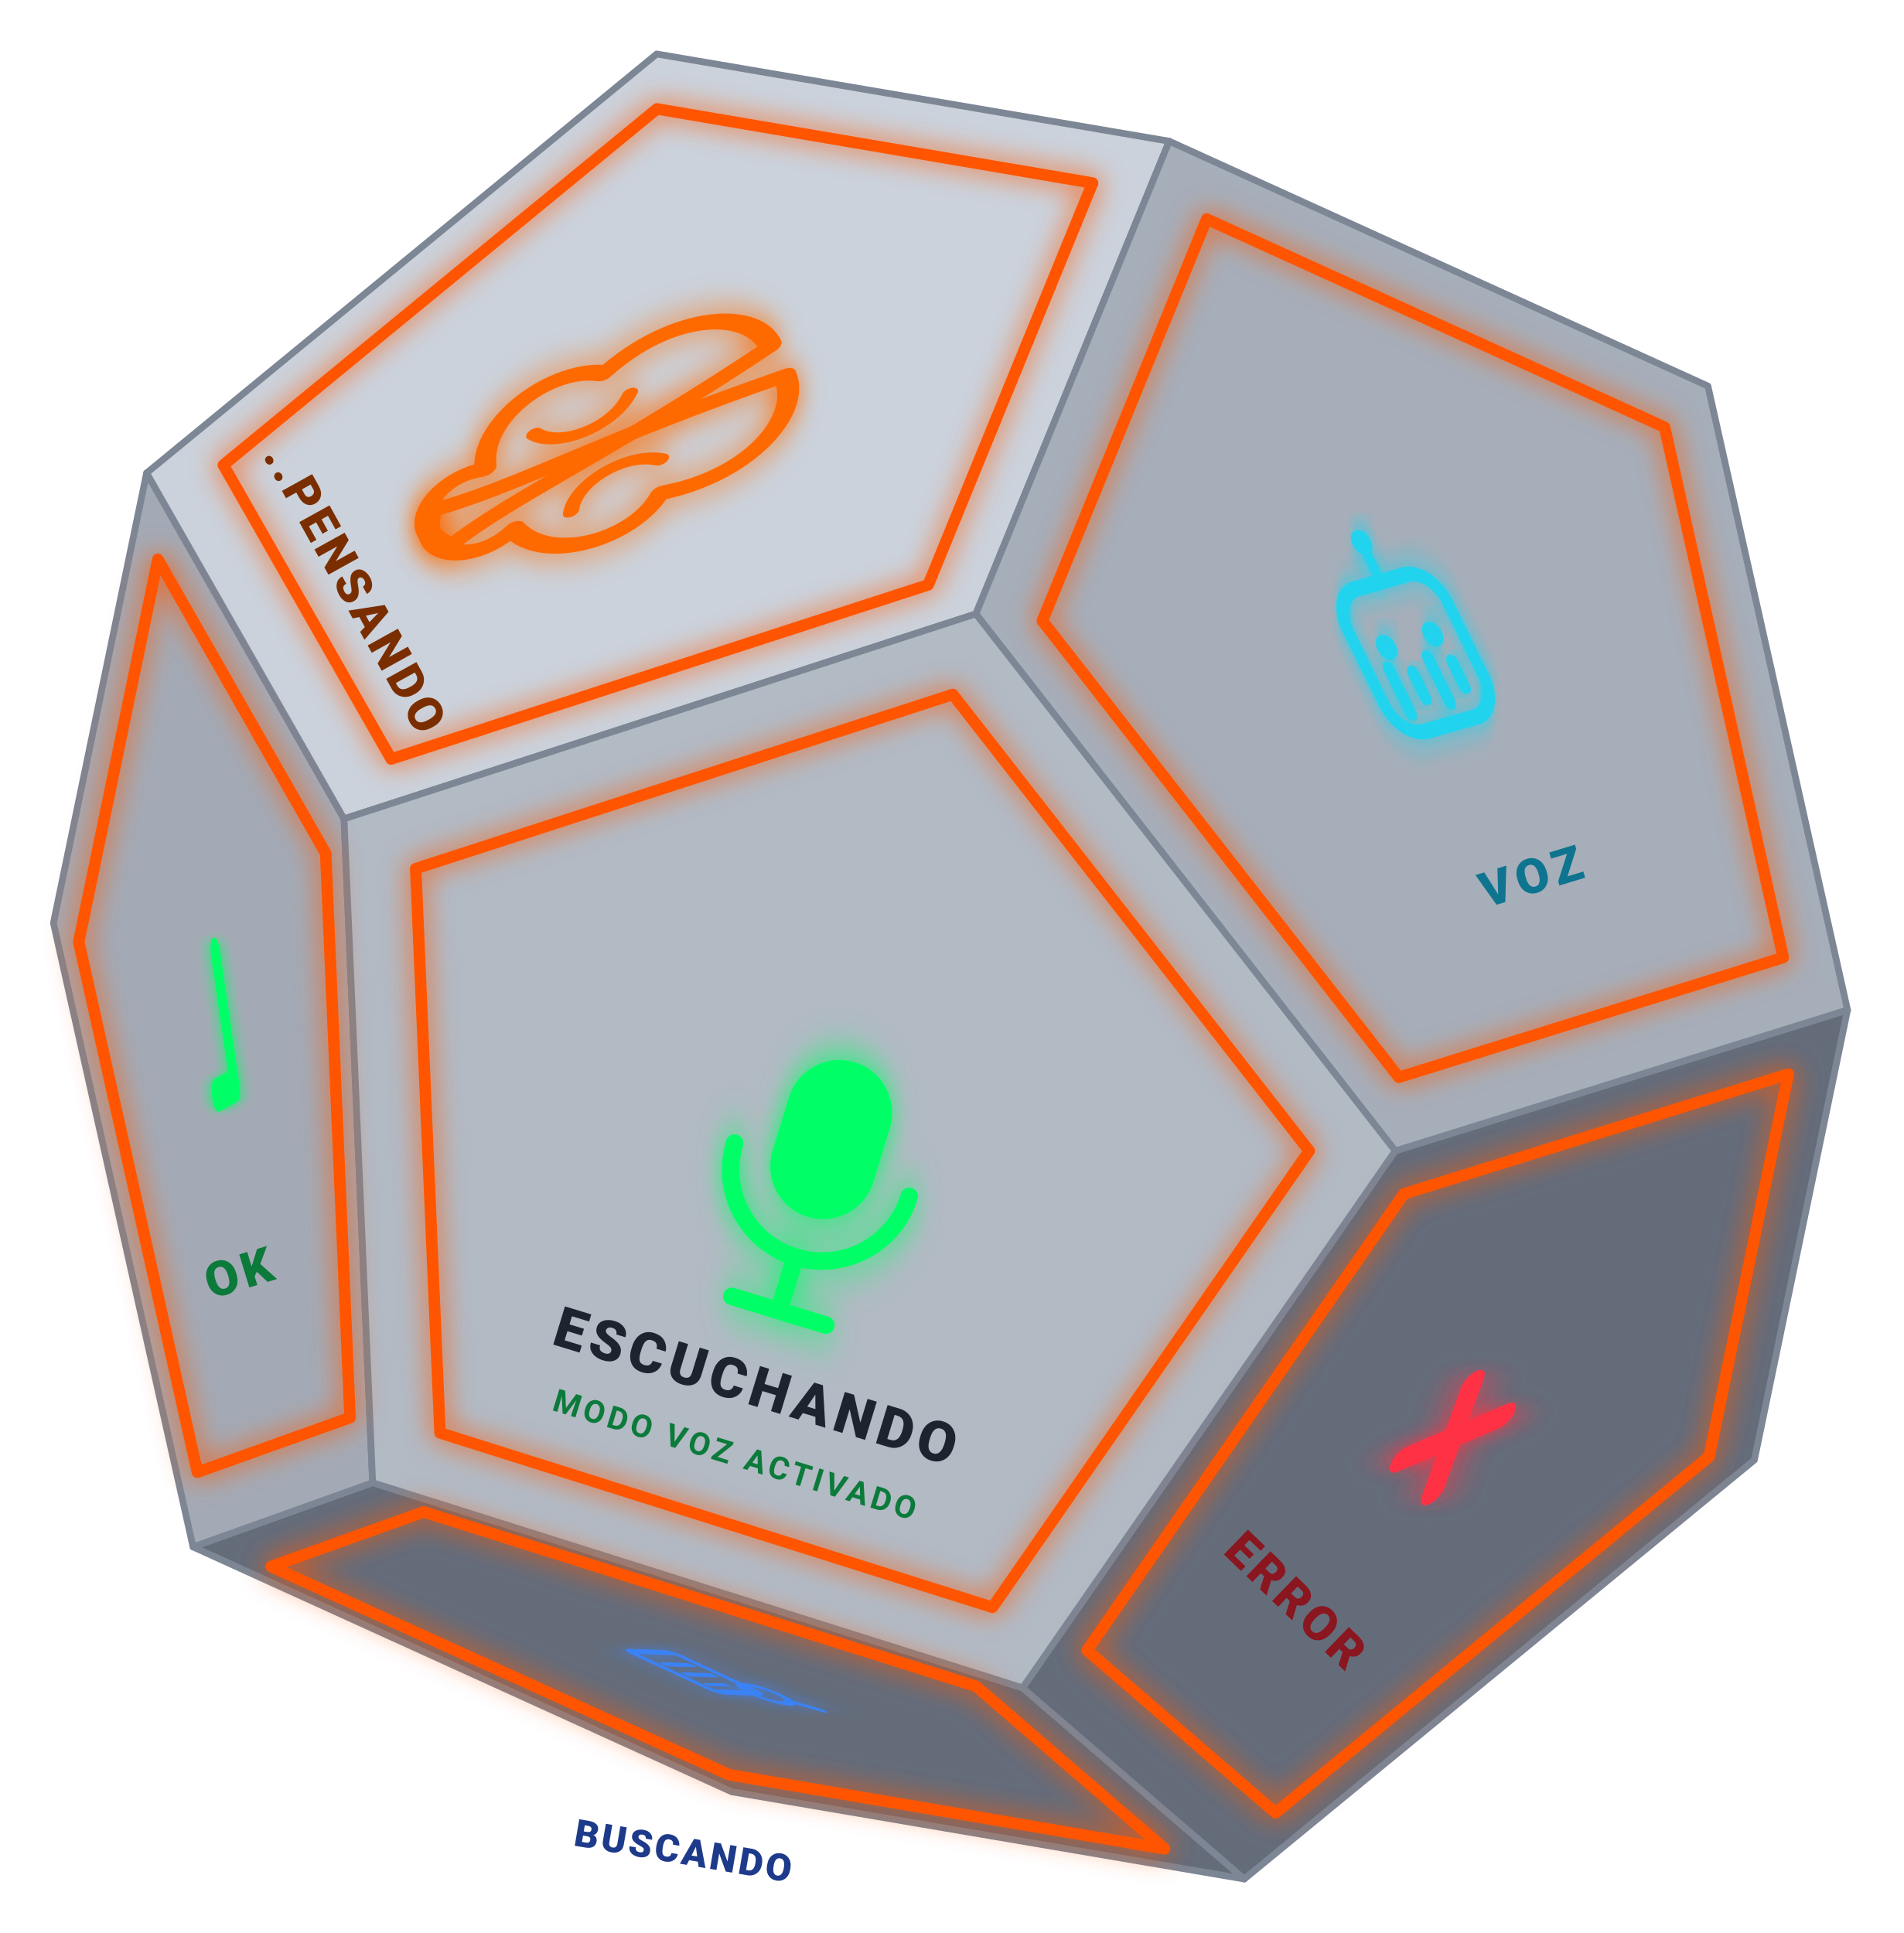
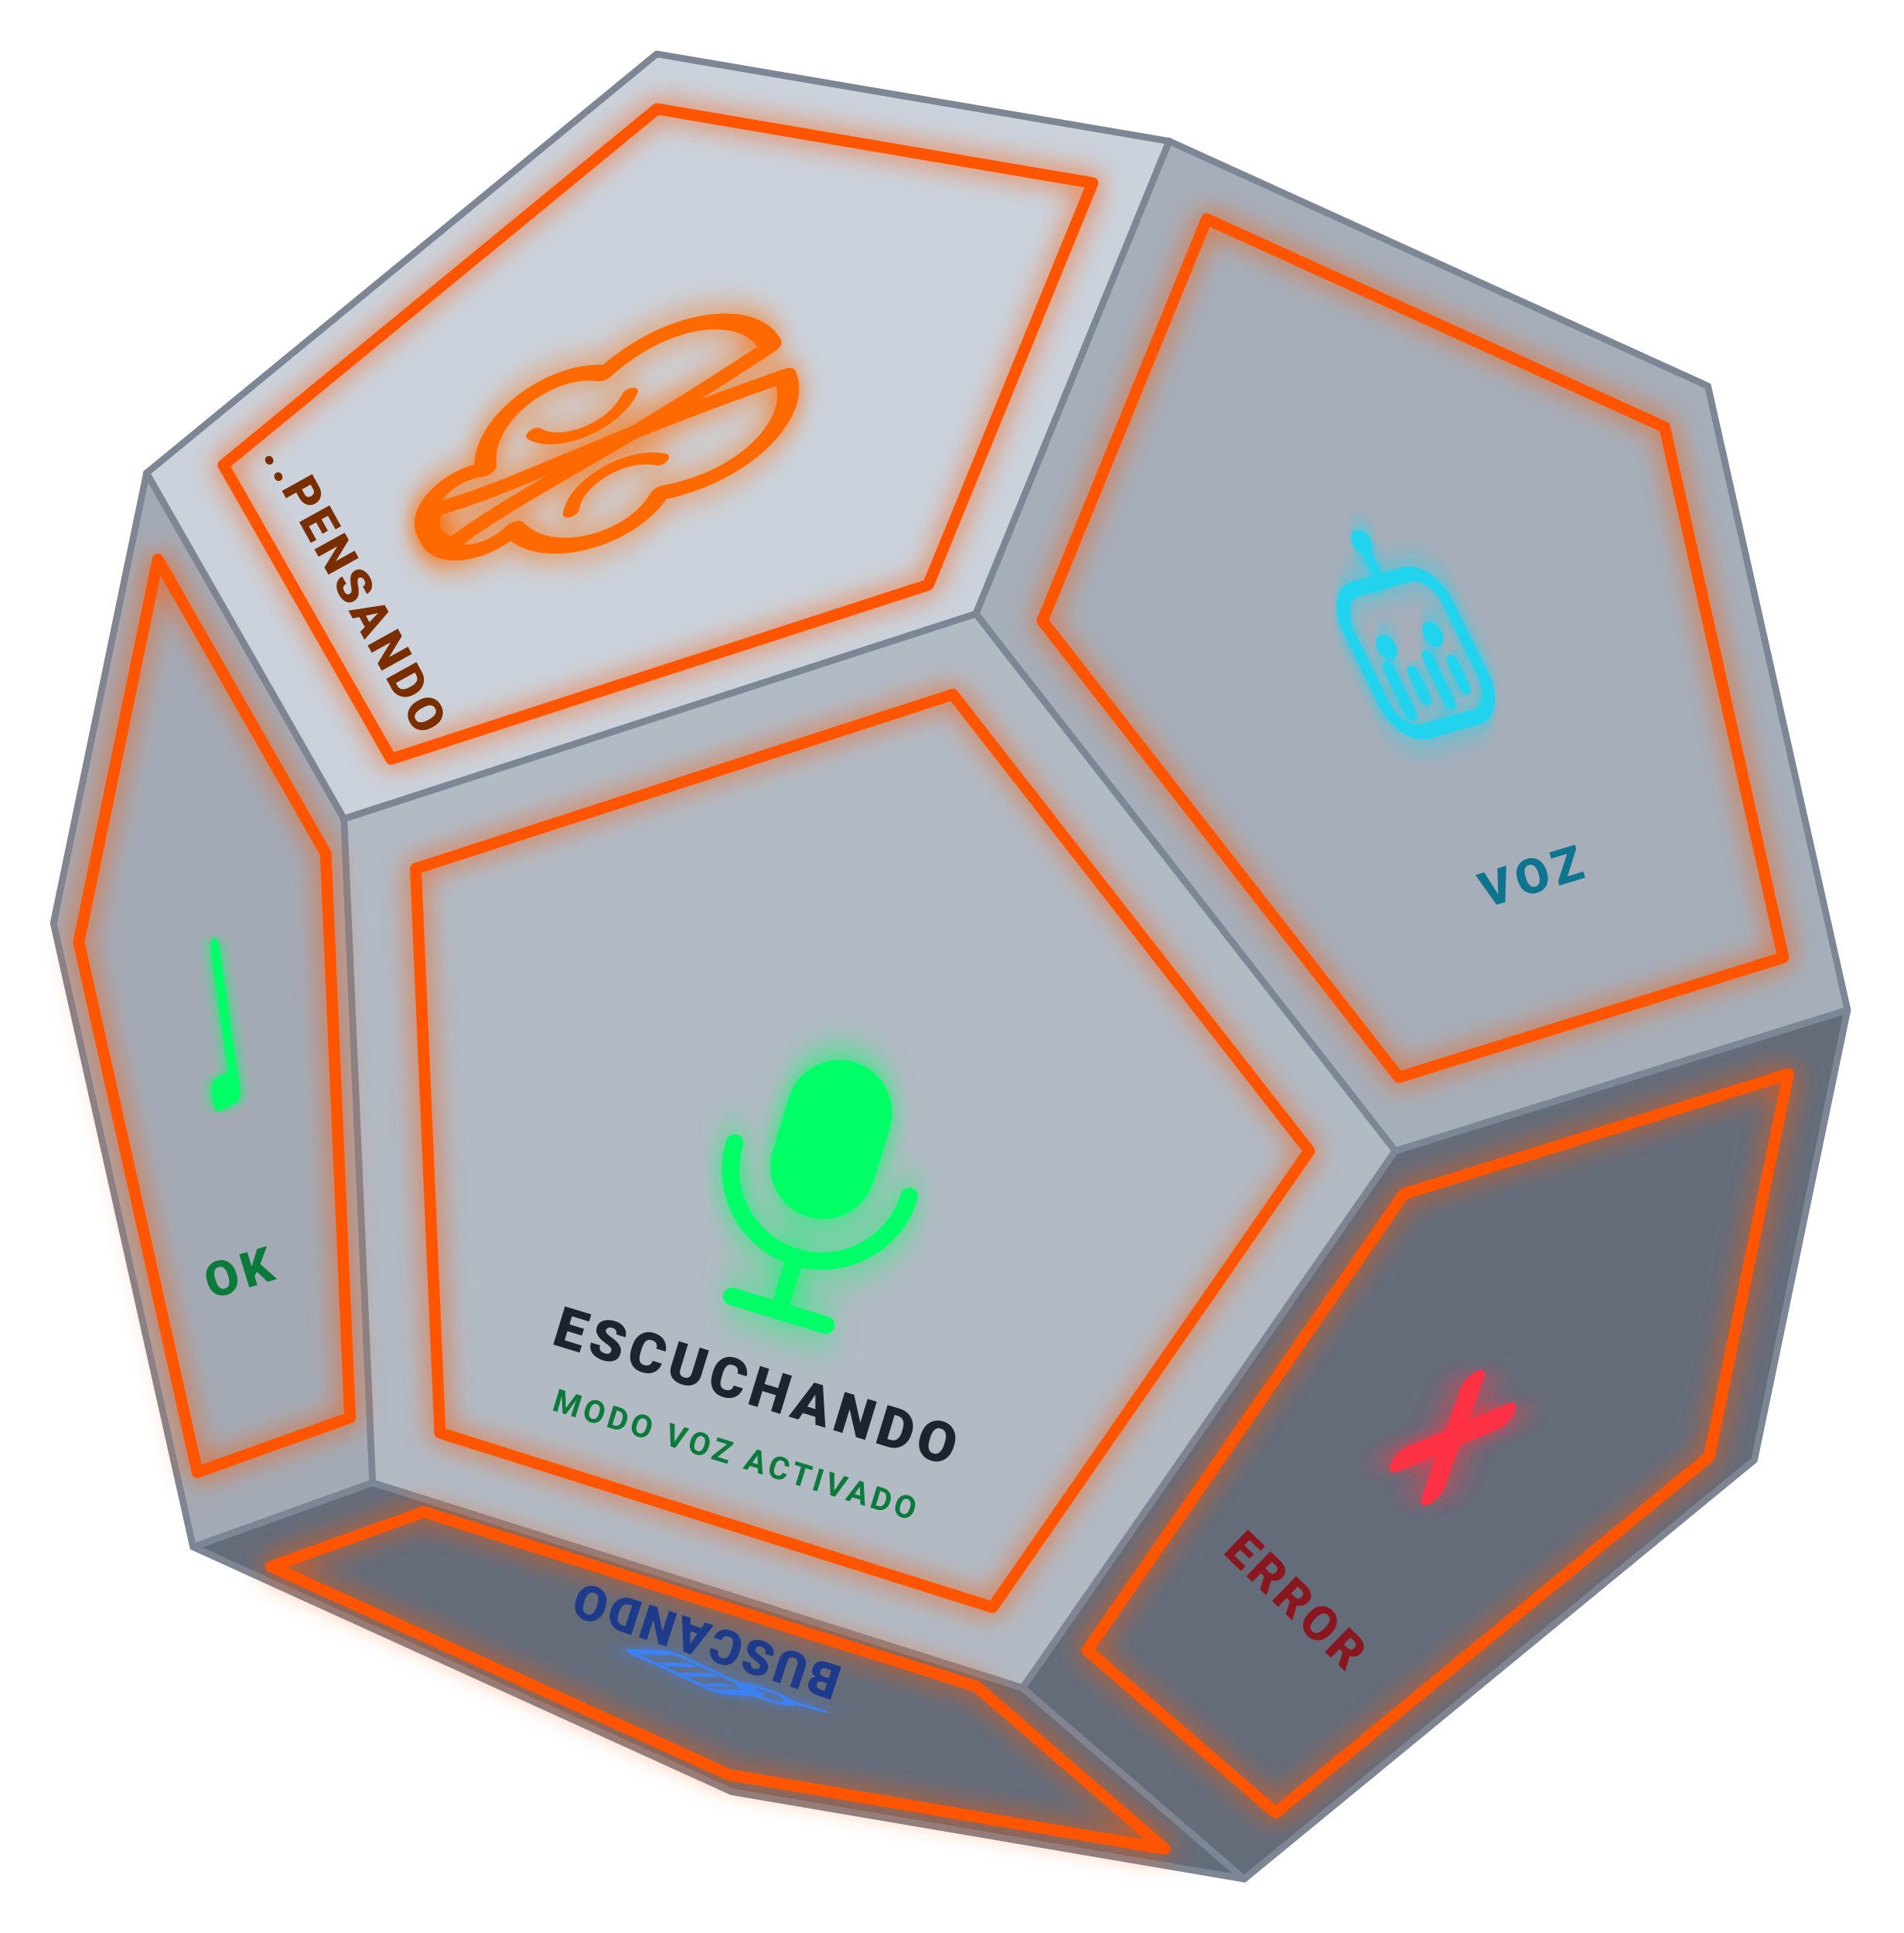
<svg xmlns="http://www.w3.org/2000/svg" viewBox="148 42 705 716" width="705" height="716" id="dodecaedro-svg">
  <defs>
    <filter id="glow-orange" x="-30%" y="-30%" width="160%" height="160%">
      <feGaussianBlur stdDeviation="6" result="blur" />
      <feMerge>
        <feMergeNode in="blur" />
        <feMergeNode in="SourceGraphic" />
      </feMerge>
    </filter>
    <filter id="glow-green" x="-30%" y="-30%" width="160%" height="160%">
      <feGaussianBlur stdDeviation="5" result="blur" />
      <feMerge>
        <feMergeNode in="blur" />
        <feMergeNode in="SourceGraphic" />
      </feMerge>
    </filter>
    <filter id="glow-red" x="-30%" y="-30%" width="160%" height="160%">
      <feGaussianBlur stdDeviation="5" result="blur" />
      <feMerge>
        <feMergeNode in="blur" />
        <feMergeNode in="SourceGraphic" />
      </feMerge>
    </filter>
    <filter id="glow-cyan" x="-30%" y="-30%" width="160%" height="160%">
      <feGaussianBlur stdDeviation="5" result="blur" />
      <feMerge>
        <feMergeNode in="blur" />
        <feMergeNode in="SourceGraphic" />
      </feMerge>
    </filter>
    <filter id="glow-blue" x="-30%" y="-30%" width="160%" height="160%">
      <feGaussianBlur stdDeviation="5" result="blur" />
      <feMerge>
        <feMergeNode in="blur" />
        <feMergeNode in="SourceGraphic" />
      </feMerge>
    </filter>
  </defs>
  <g id="dodecaedro-container">
    <polygon class="face" points="219.5,615.0 419.0,705.7 608.8,738.0 526.7,667.2 286.0,591.2" fill="#646c7a" stroke="#7d8694" stroke-width="2.5" stroke-linejoin="round" />
    <polygon class="face" points="202.3,217.2 167.8,383.9 219.5,615.0 286.0,591.2 275.4,345.3" fill="#a3aab5" stroke="#7d8694" stroke-width="2.5" stroke-linejoin="round" />
    <polygon class="face" points="526.7,667.2 608.8,738.0 797.7,582.8 832.2,416.1 664.7,468.3" fill="#646c7a" stroke="#7d8694" stroke-width="2.5" stroke-linejoin="round" />
    <polygon class="face" points="391.2,62.0 202.3,217.2 275.4,345.3 509.4,269.4 581.0,94.3" fill="#cbd2db" stroke="#7d8694" stroke-width="2.5" stroke-linejoin="round" />
    <polygon class="face" points="780.5,185.0 581.0,94.3 509.4,269.4 664.7,468.3 832.2,416.1" fill="#a6aeb9" stroke="#7d8694" stroke-width="2.5" stroke-linejoin="round" />
    <polygon class="face" points="275.4,345.3 286.0,591.2 526.7,667.2 664.7,468.3 509.4,269.4" fill="#b2bac4" stroke="#7d8694" stroke-width="2.5" stroke-linejoin="round" />
    <g transform="translate(412.0,663.4) scale(0.85) translate(-412.0,-663.4)">
      <polygon class="neon-border" points="219.5,615.0 419.0,705.7 608.8,738.0 526.7,667.2 286.0,591.2" fill="none" stroke="#ff5500" stroke-width="5" stroke-linejoin="round" filter="url(#glow-orange)" />
    </g>
    <g transform="translate(230.2,430.5) scale(0.85) translate(-230.2,-430.5)">
      <polygon class="neon-border" points="202.3,217.2 167.8,383.9 219.5,615.0 286.0,591.2 275.4,345.3" fill="none" stroke="#ff5500" stroke-width="5" stroke-linejoin="round" filter="url(#glow-orange)" />
    </g>
    <g transform="translate(686.0,574.5) scale(0.85) translate(-686.0,-574.5)">
      <polygon class="neon-border" points="526.7,667.2 608.8,738.0 797.7,582.8 832.2,416.1 664.7,468.3" fill="none" stroke="#ff5500" stroke-width="5" stroke-linejoin="round" filter="url(#glow-orange)" />
    </g>
    <g transform="translate(391.8,197.6) scale(0.85) translate(-391.8,-197.6)">
      <polygon class="neon-border" points="391.2,62.0 202.3,217.2 275.4,345.3 509.4,269.4 581.0,94.3" fill="none" stroke="#ff5500" stroke-width="5" stroke-linejoin="round" filter="url(#glow-orange)" />
    </g>
    <g transform="translate(673.6,286.6) scale(0.85) translate(-673.6,-286.6)">
      <polygon class="neon-border" points="780.5,185.0 581.0,94.3 509.4,269.4 664.7,468.3 832.2,416.1" fill="none" stroke="#ff5500" stroke-width="5" stroke-linejoin="round" filter="url(#glow-orange)" />
    </g>
    <g transform="translate(452.4,468.3) scale(0.85) translate(-452.4,-468.3)">
      <polygon class="neon-border" points="275.4,345.3 286.0,591.2 526.7,667.2 664.7,468.3 509.4,269.4" fill="none" stroke="#ff5500" stroke-width="5" stroke-linejoin="round" filter="url(#glow-orange)" />
    </g>
    <g id="icon-brain" transform="matrix(0.5539,0.3379,-0.7922,0.6164,391.9,197.6) scale(1.05) rotate(20)">
      <path fill="none" stroke="#ff6a00" stroke-width="8" stroke-linecap="round" stroke-linejoin="round" filter="url(#glow-orange)" d="M -10 -45 C -35 -45 -55 -20 -40 10 C -58 25 -48 55 -20 60 C -30 78 -8 95 12 82 C 2 55 5 20 -10 -45 Z" />
      <path fill="none" stroke="#ff6a00" stroke-width="8" stroke-linecap="round" stroke-linejoin="round" filter="url(#glow-orange)" d="M 10 -45 C 35 -45 55 -20 40 10 C 58 25 48 55 20 60 C 30 78 8 95 -12 82 C -2 55 -5 20 10 -45 Z" />
      <path fill="none" stroke="#ff6a00" stroke-width="6" stroke-linecap="round" stroke-linejoin="round" filter="url(#glow-orange)" d="M -22 5 C -8 15 -12 35 -26 40 M 22 5 C 8 15 12 35 26 40" />
    </g>
    <g transform="translate(400.9,192.6) rotate(61)">
      <text x="0" y="145" font-family="'Segoe UI', Roboto, sans-serif" font-weight="900" font-size="18" fill="#7a2e00" text-anchor="middle" letter-spacing="1.5">..PENSANDO</text>
    </g>
    <g id="icon-mic" transform="translate(452.4, 475.3)">
      <g transform="scale(1.3) rotate(17)">
        <rect x="-15" y="-32" width="30" height="46" rx="15" fill="#00ff66" filter="url(#glow-green)" />
        <path fill="none" stroke="#00ff66" stroke-width="5" stroke-linecap="round" filter="url(#glow-green)" d="M -26 0 A 26 26 0 0 0 26 0" />
        <path fill="none" stroke="#00ff66" stroke-width="5" stroke-linecap="round" filter="url(#glow-green)" d="M 0 26 L 0 42 M -14 42 L 14 42" />
        <text x="0" y="70" font-family="'Segoe UI', Roboto, sans-serif" font-weight="900" font-size="16" fill="#1c2430" text-anchor="middle" letter-spacing="1.5">ESCUCHANDO</text>
        <text x="0" y="88" font-family="'Segoe UI', Roboto, sans-serif" font-weight="700" font-size="9" fill="#0b7a3a" text-anchor="middle" letter-spacing="1">MODO VOZ ACTIVADO</text>
      </g>
    </g>
    <g id="icon-check" transform="matrix(0.2629,0.7567,-0.1519,0.6451,230.2,430.5) scale(1.35) rotate(-103)">
      <path fill="none" stroke="#00ff66" stroke-width="9" stroke-linecap="round" stroke-linejoin="round" filter="url(#glow-green)" d="M -16 0 L -3 13 L 23 -13" />
    </g>
    <g transform="translate(232.4,500.4) rotate(-17)">
      <text x="0" y="20" font-family="'Segoe UI', Roboto, sans-serif" font-weight="900" font-size="18" fill="#0b7a3a" text-anchor="middle" letter-spacing="1.5">OK</text>
    </g>
    <g id="icon-error" transform="matrix(0.6886,-0.7461,0.3043,0.3202,686.0,574.5) scale(1.35)">
      <path fill="none" stroke="#ff3344" stroke-width="9" stroke-linecap="round" stroke-linejoin="round" filter="url(#glow-red)" d="M -14 -14 L 14 14 M 14 -14 L -14 14" />
    </g>
    <g transform="translate(686.0,574.5) rotate(44)">
      <text x="0" y="90" font-family="'Segoe UI', Roboto, sans-serif" font-weight="900" font-size="18" fill="#8a1620" text-anchor="middle" letter-spacing="1.5">ERROR</text>
    </g>
    <g id="icon-robot" transform="matrix(-0.0417,0.8559,-0.8096,-0.4059,673.6,286.6) scale(0.98) scale(1,-1)rotate(-53)">
      <rect x="-28" y="-32" width="56" height="58" rx="14" fill="none" stroke="#22d3ee" stroke-width="6" filter="url(#glow-cyan)" />
      <line x1="0" y1="-32" x2="0" y2="-46" stroke="#22d3ee" stroke-width="5" stroke-linecap="round" filter="url(#glow-cyan)" />
      <circle cx="0" cy="-48" r="5" fill="#22d3ee" filter="url(#glow-cyan)" />
      <circle cx="-13" cy="-8" r="5" fill="#22d3ee" filter="url(#glow-cyan)" />
      <circle cx="13" cy="-8" r="5" fill="#22d3ee" filter="url(#glow-cyan)" />
      <line x1="-16" y1="14" x2="-16" y2="4" stroke="#22d3ee" stroke-width="6" stroke-linecap="round" filter="url(#glow-cyan)" />
      <line x1="-5" y1="18" x2="-5" y2="0" stroke="#22d3ee" stroke-width="6" stroke-linecap="round" filter="url(#glow-cyan)" />
      <line x1="6" y1="14" x2="6" y2="4" stroke="#22d3ee" stroke-width="6" stroke-linecap="round" filter="url(#glow-cyan)" />
      <line x1="17" y1="18" x2="17" y2="0" stroke="#22d3ee" stroke-width="6" stroke-linecap="round" filter="url(#glow-cyan)" />
    </g>
    <g transform="translate(690.5,286.6) rotate(-17)">
      <text x="0" y="90" font-family="'Segoe UI', Roboto, sans-serif" font-weight="900" font-size="18" fill="#0e7490" text-anchor="middle" letter-spacing="2">VOZ</text>
    </g>
    <g id="icon-search" transform="matrix(0.54,0.0178,0.788,0.3682,412.0,663.4) scale(0.85)">
      <rect x="-24" y="-30" width="36" height="48" rx="4" fill="none" stroke="#3b82f6" stroke-width="6" stroke-linejoin="round" filter="url(#glow-blue)" />
      <line x1="-17" y1="-15" x2="4" y2="-15" stroke="#3b82f6" stroke-width="5" stroke-linecap="round" filter="url(#glow-blue)" />
      <line x1="-17" y1="-3" x2="4" y2="-3" stroke="#3b82f6" stroke-width="5" stroke-linecap="round" filter="url(#glow-blue)" />
      <line x1="-17" y1="9" x2="-3" y2="9" stroke="#3b82f6" stroke-width="5" stroke-linecap="round" filter="url(#glow-blue)" />
      <circle cx="15" cy="19" r="11" fill="none" stroke="#3b82f6" stroke-width="5" filter="url(#glow-blue)" />
      <line x1="23" y1="27" x2="33" y2="37" stroke="#3b82f6" stroke-width="6" stroke-linecap="round" filter="url(#glow-blue)" />
    </g>
-     <g transform="translate(412.0,663.4) rotate(9.7)">
-       <text x="0" y="70" font-family="'Segoe UI', Roboto, sans-serif" font-weight="900" font-size="14" fill="#1e3a8a" text-anchor="middle" letter-spacing="1">BUSCANDO</text>
+     <g transform="translate(390.0,710.4) rotate(198)">
+       <text x="0" y="70" font-family="'Segoe UI', Roboto, sans-serif" font-weight="900" font-size="18" fill="#1e3a8a" text-anchor="middle" letter-spacing="1">BUSCANDO</text>
    </g>
  </g>
</svg>
